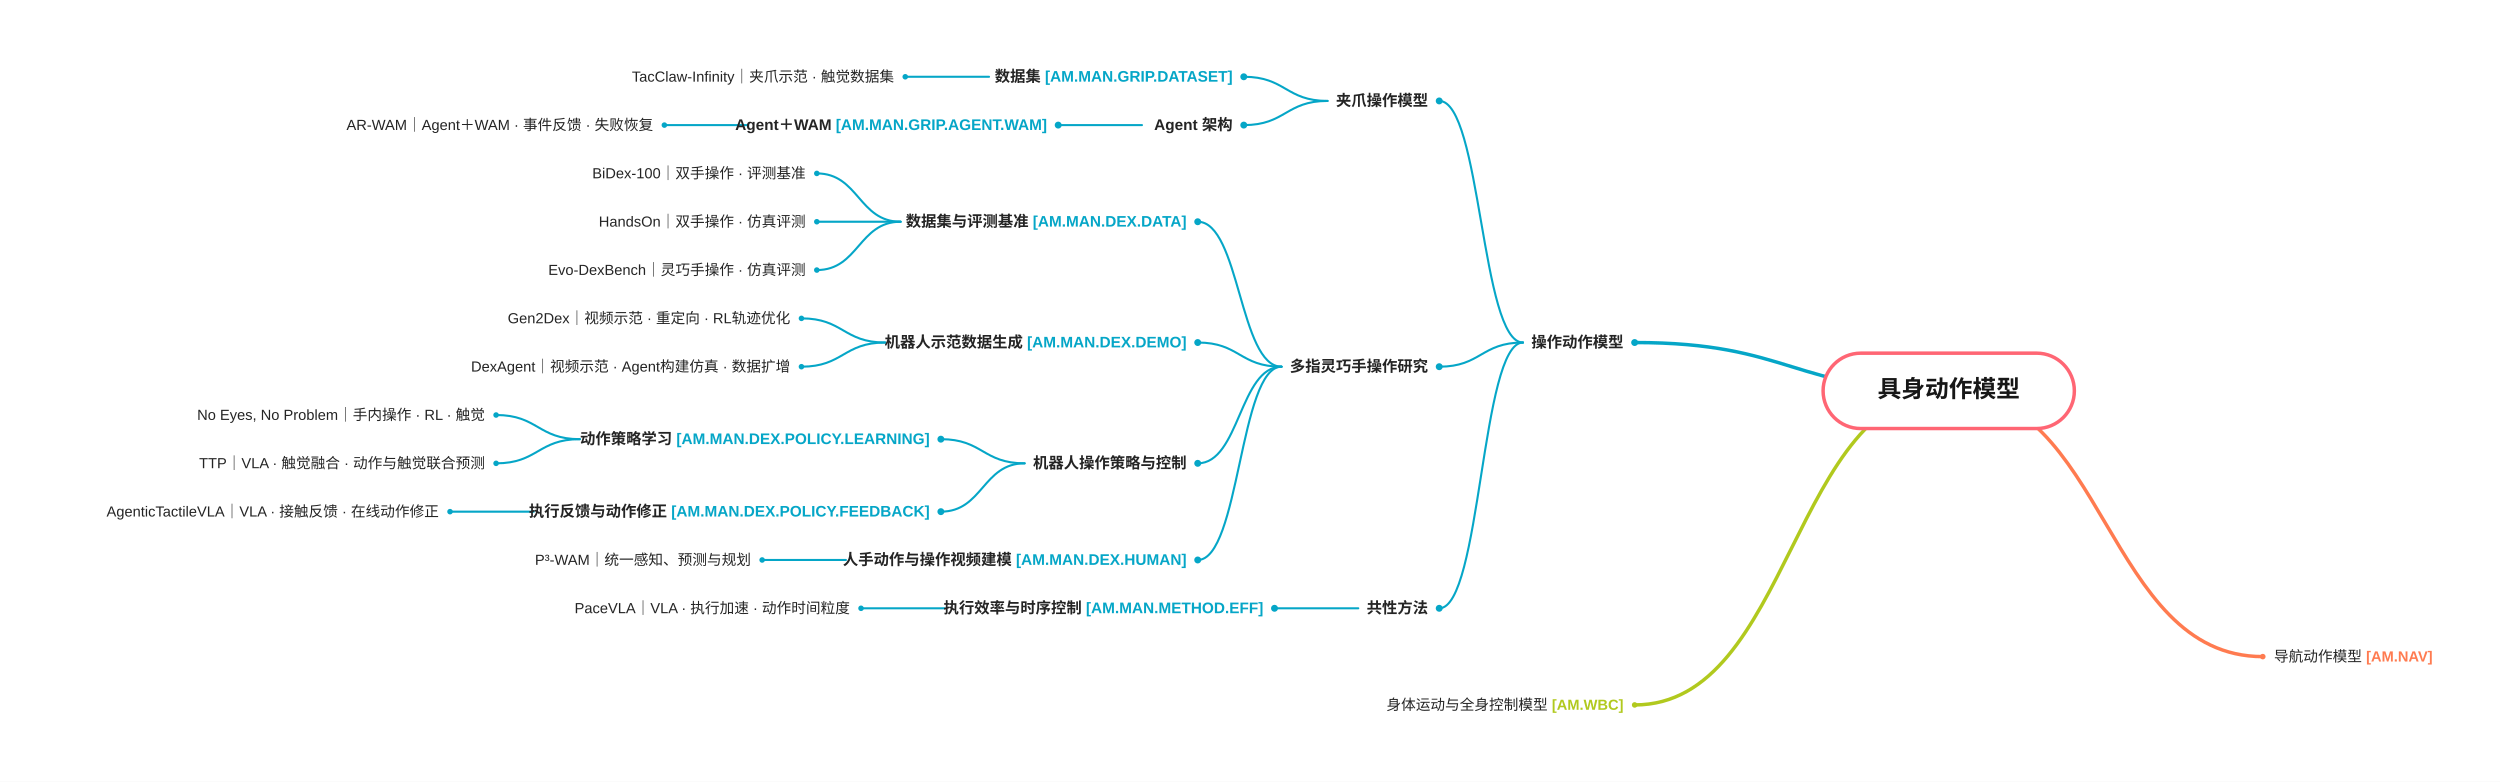
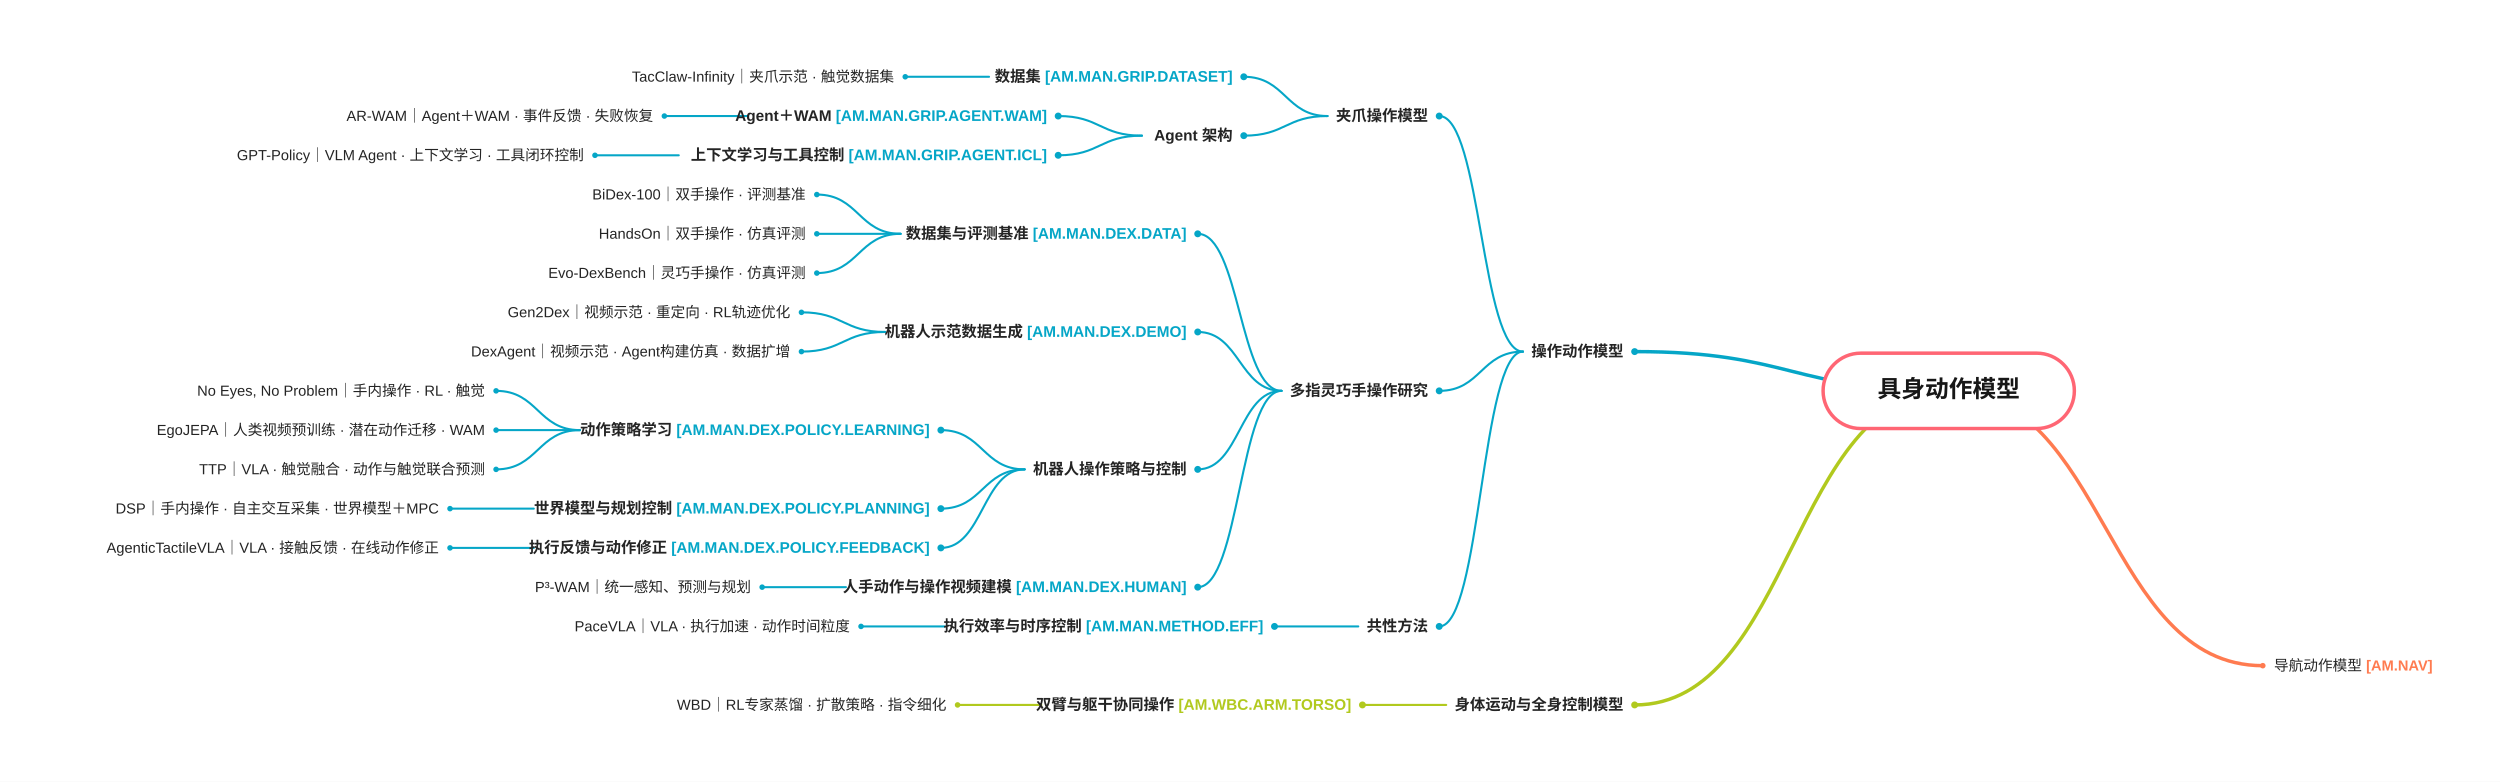
<svg xmlns="http://www.w3.org/2000/svg" viewBox="-992.04 0 3581.88 1120.0" role="img" aria-labelledby="title desc">
  <rect x="-992.04" width="3581.88" height="1120.0" fill="#ffffff" />
  <g fill="none" stroke-linecap="round" stroke-linejoin="round">
-     <path d="M 1800 560.0 C 1575.0 560.0, 1575.0 490.769, 1350 490.769" stroke="#05a6c7" stroke-width="5" />
-     <path d="M 1190 490.769 C 1130.0 490.769, 1130.0 144.615, 1070 144.615" stroke="#05a6c7" stroke-width="3" />
-     <path d="M 910 144.615 C 850.0 144.615, 850.0 110.0, 790 110.0" stroke="#05a6c7" stroke-width="3" />
+     <path d="M 1800 560.0 C 1575.0 560.0, 1575.0 503.75, 1350 503.75" stroke="#05a6c7" stroke-width="5" />
+     <path d="M 1190 503.75 C 1130.0 503.75, 1130.0 166.25, 1070 166.25" stroke="#05a6c7" stroke-width="3" />
+     <path d="M 910 166.25 C 850.0 166.25, 850.0 110.0, 790 110.0" stroke="#05a6c7" stroke-width="3" />
    <path d="M 424.96 110.0 C 364.96 110.0, 364.96 110.0, 304.96 110.0" stroke="#05a6c7" stroke-width="3" />
-     <path d="M 910 144.615 C 850.0 144.615, 850.0 179.231, 790 179.231" stroke="#05a6c7" stroke-width="3" />
-     <path d="M 644.08 179.231 C 584.08 179.231, 584.08 179.231, 524.08 179.231" stroke="#05a6c7" stroke-width="3" />
-     <path d="M 79.84 179.231 C 19.84 179.231, 19.84 179.231, -40.16 179.231" stroke="#05a6c7" stroke-width="3" />
-     <path d="M 1190 490.769 C 1130.0 490.769, 1130.0 525.385, 1070 525.385" stroke="#05a6c7" stroke-width="3" />
-     <path d="M 844 525.385 C 784.0 525.385, 784.0 317.692, 724 317.692" stroke="#05a6c7" stroke-width="3" />
-     <path d="M 298.24 317.692 C 238.24 317.692, 238.24 248.462, 178.24 248.462" stroke="#05a6c7" stroke-width="3" />
-     <path d="M 298.24 317.692 C 238.24 317.692, 238.24 317.692, 178.24 317.692" stroke="#05a6c7" stroke-width="3" />
-     <path d="M 298.24 317.692 C 238.24 317.692, 238.24 386.923, 178.24 386.923" stroke="#05a6c7" stroke-width="3" />
-     <path d="M 844 525.385 C 784.0 525.385, 784.0 490.769, 724 490.769" stroke="#05a6c7" stroke-width="3" />
-     <path d="M 276.24 490.769 C 216.24 490.769, 216.24 456.154, 156.24 456.154" stroke="#05a6c7" stroke-width="3" />
-     <path d="M 276.24 490.769 C 216.24 490.769, 216.24 525.385, 156.24 525.385" stroke="#05a6c7" stroke-width="3" />
-     <path d="M 844 525.385 C 784.0 525.385, 784.0 663.846, 724 663.846" stroke="#05a6c7" stroke-width="3" />
-     <path d="M 476 663.846 C 416.0 663.846, 416.0 629.231, 356 629.231" stroke="#05a6c7" stroke-width="3" />
-     <path d="M -161.28 629.231 C -221.28 629.231, -221.28 594.615, -281.28 594.615" stroke="#05a6c7" stroke-width="3" />
-     <path d="M -161.28 629.231 C -221.28 629.231, -221.28 663.846, -281.28 663.846" stroke="#05a6c7" stroke-width="3" />
-     <path d="M 476 663.846 C 416.0 663.846, 416.0 733.077, 356 733.077" stroke="#05a6c7" stroke-width="3" />
-     <path d="M -227.28 733.077 C -287.28 733.077, -287.28 733.077, -347.28 733.077" stroke="#05a6c7" stroke-width="3" />
-     <path d="M 844 525.385 C 784.0 525.385, 784.0 802.308, 724 802.308" stroke="#05a6c7" stroke-width="3" />
-     <path d="M 219.92 802.308 C 159.92 802.308, 159.92 802.308, 99.92 802.308" stroke="#05a6c7" stroke-width="3" />
-     <path d="M 1190 490.769 C 1130.0 490.769, 1130.0 871.538, 1070 871.538" stroke="#05a6c7" stroke-width="3" />
-     <path d="M 954 871.538 C 894.0 871.538, 894.0 871.538, 834 871.538" stroke="#05a6c7" stroke-width="3" />
-     <path d="M 361.6 871.538 C 301.6 871.538, 301.6 871.538, 241.6 871.538" stroke="#05a6c7" stroke-width="3" />
-     <path d="M 1800 560.0 C 2025.0 560.0, 2025.0 940.769, 2250 940.769" stroke="#ff7b50" stroke-width="5" />
+     <path d="M 910 166.25 C 850.0 166.25, 850.0 194.375, 790 194.375" stroke="#05a6c7" stroke-width="3" />
+     <path d="M 644.08 194.375 C 584.08 194.375, 584.08 166.25, 524.08 166.25" stroke="#05a6c7" stroke-width="3" />
+     <path d="M 79.84 166.25 C 19.84 166.25, 19.84 166.25, -40.16 166.25" stroke="#05a6c7" stroke-width="3" />
+     <path d="M 644.08 194.375 C 584.08 194.375, 584.08 222.5, 524.08 222.5" stroke="#05a6c7" stroke-width="3" />
+     <path d="M -19.6 222.5 C -79.6 222.5, -79.6 222.5, -139.6 222.5" stroke="#05a6c7" stroke-width="3" />
+     <path d="M 1190 503.75 C 1130.0 503.75, 1130.0 560.0, 1070 560.0" stroke="#05a6c7" stroke-width="3" />
+     <path d="M 844 560.0 C 784.0 560.0, 784.0 335.0, 724 335.0" stroke="#05a6c7" stroke-width="3" />
+     <path d="M 298.24 335.0 C 238.24 335.0, 238.24 278.75, 178.24 278.75" stroke="#05a6c7" stroke-width="3" />
+     <path d="M 298.24 335.0 C 238.24 335.0, 238.24 335.0, 178.24 335.0" stroke="#05a6c7" stroke-width="3" />
+     <path d="M 298.24 335.0 C 238.24 335.0, 238.24 391.25, 178.24 391.25" stroke="#05a6c7" stroke-width="3" />
+     <path d="M 844 560.0 C 784.0 560.0, 784.0 475.625, 724 475.625" stroke="#05a6c7" stroke-width="3" />
+     <path d="M 276.24 475.625 C 216.24 475.625, 216.24 447.5, 156.24 447.5" stroke="#05a6c7" stroke-width="3" />
+     <path d="M 276.24 475.625 C 216.24 475.625, 216.24 503.75, 156.24 503.75" stroke="#05a6c7" stroke-width="3" />
+     <path d="M 844 560.0 C 784.0 560.0, 784.0 672.5, 724 672.5" stroke="#05a6c7" stroke-width="3" />
+     <path d="M 476 672.5 C 416.0 672.5, 416.0 616.25, 356 616.25" stroke="#05a6c7" stroke-width="3" />
+     <path d="M -161.28 616.25 C -221.28 616.25, -221.28 560.0, -281.28 560.0" stroke="#05a6c7" stroke-width="3" />
+     <path d="M -161.28 616.25 C -221.28 616.25, -221.28 616.25, -281.28 616.25" stroke="#05a6c7" stroke-width="3" />
+     <path d="M -161.28 616.25 C -221.28 616.25, -221.28 672.5, -281.28 672.5" stroke="#05a6c7" stroke-width="3" />
+     <path d="M 476 672.5 C 416.0 672.5, 416.0 728.75, 356 728.75" stroke="#05a6c7" stroke-width="3" />
+     <path d="M -227.28 728.75 C -287.28 728.75, -287.28 728.75, -347.28 728.75" stroke="#05a6c7" stroke-width="3" />
+     <path d="M 476 672.5 C 416.0 672.5, 416.0 785.0, 356 785.0" stroke="#05a6c7" stroke-width="3" />
+     <path d="M -227.28 785.0 C -287.28 785.0, -287.28 785.0, -347.28 785.0" stroke="#05a6c7" stroke-width="3" />
+     <path d="M 844 560.0 C 784.0 560.0, 784.0 841.25, 724 841.25" stroke="#05a6c7" stroke-width="3" />
+     <path d="M 219.92 841.25 C 159.92 841.25, 159.92 841.25, 99.92 841.25" stroke="#05a6c7" stroke-width="3" />
+     <path d="M 1190 503.75 C 1130.0 503.75, 1130.0 897.5, 1070 897.5" stroke="#05a6c7" stroke-width="3" />
+     <path d="M 954 897.5 C 894.0 897.5, 894.0 897.5, 834 897.5" stroke="#05a6c7" stroke-width="3" />
+     <path d="M 361.6 897.5 C 301.6 897.5, 301.6 897.5, 241.6 897.5" stroke="#05a6c7" stroke-width="3" />
+     <path d="M 1800 560.0 C 2025.0 560.0, 2025.0 953.75, 2250 953.75" stroke="#ff7b50" stroke-width="5" />
    <path d="M 1800 560.0 C 1575.0 560.0, 1575.0 1010.0, 1350 1010.0" stroke="#b1c91e" stroke-width="5" />
+     <path d="M 1080 1010.0 C 1020.0 1010.0, 1020.0 1010.0, 960 1010.0" stroke="#b1c91e" stroke-width="3" />
+     <path d="M 499.92 1010.0 C 439.92 1010.0, 439.92 1010.0, 379.92 1010.0" stroke="#b1c91e" stroke-width="3" />
  </g>
-   <circle cx="1350" cy="490.769" r="5" fill="#05a6c7" />
-   <text x="1334" y="497.769" text-anchor="end" font-family="Arial, Noto Sans CJK SC, sans-serif" font-size="22" font-weight="650" fill="#242424">操作动作模型</text>
-   <circle cx="1070" cy="144.615" r="5" fill="#05a6c7" />
-   <text x="1054" y="151.615" text-anchor="end" font-family="Arial, Noto Sans CJK SC, sans-serif" font-size="22" font-weight="650" fill="#242424">夹爪操作模型</text>
+   <circle cx="1350" cy="503.75" r="5" fill="#05a6c7" />
+   <text x="1334" y="510.75" text-anchor="end" font-family="Arial, Noto Sans CJK SC, sans-serif" font-size="22" font-weight="650" fill="#242424">操作动作模型</text>
+   <circle cx="1070" cy="166.25" r="5" fill="#05a6c7" />
+   <text x="1054" y="173.25" text-anchor="end" font-family="Arial, Noto Sans CJK SC, sans-serif" font-size="22" font-weight="650" fill="#242424">夹爪操作模型</text>
  <circle cx="790" cy="110.0" r="5" fill="#05a6c7" />
  <text x="774" y="117.0" text-anchor="end" font-family="Arial, Noto Sans CJK SC, sans-serif" font-size="22" font-weight="650" fill="#242424">数据集<tspan dx="6" fill="#05a6c7" font-weight="650">[AM.MAN.GRIP.DATASET]</tspan>
  </text>
  <circle cx="304.96" cy="110.0" r="4" fill="#05a6c7" />
  <text x="288.96" y="117.0" text-anchor="end" font-family="Arial, Noto Sans CJK SC, sans-serif" font-size="21" font-weight="500" fill="#242424">TacClaw-Infinity｜夹爪示范 · 触觉数据集</text>
-   <circle cx="790" cy="179.231" r="5" fill="#05a6c7" />
-   <text x="774" y="186.231" text-anchor="end" font-family="Arial, Noto Sans CJK SC, sans-serif" font-size="22" font-weight="650" fill="#242424">Agent 架构</text>
-   <circle cx="524.08" cy="179.231" r="5" fill="#05a6c7" />
-   <text x="508.08" y="186.231" text-anchor="end" font-family="Arial, Noto Sans CJK SC, sans-serif" font-size="22" font-weight="650" fill="#242424">Agent＋WAM<tspan dx="6" fill="#05a6c7" font-weight="650">[AM.MAN.GRIP.AGENT.WAM]</tspan>
+   <circle cx="790" cy="194.375" r="5" fill="#05a6c7" />
+   <text x="774" y="201.375" text-anchor="end" font-family="Arial, Noto Sans CJK SC, sans-serif" font-size="22" font-weight="650" fill="#242424">Agent 架构</text>
+   <circle cx="524.08" cy="166.25" r="5" fill="#05a6c7" />
+   <text x="508.08" y="173.25" text-anchor="end" font-family="Arial, Noto Sans CJK SC, sans-serif" font-size="22" font-weight="650" fill="#242424">Agent＋WAM<tspan dx="6" fill="#05a6c7" font-weight="650">[AM.MAN.GRIP.AGENT.WAM]</tspan>
  </text>
-   <circle cx="-40.16" cy="179.231" r="4" fill="#05a6c7" />
-   <text x="-56.16" y="186.231" text-anchor="end" font-family="Arial, Noto Sans CJK SC, sans-serif" font-size="21" font-weight="500" fill="#242424">AR-WAM｜Agent＋WAM · 事件反馈 · 失败恢复</text>
-   <circle cx="1070" cy="525.385" r="5" fill="#05a6c7" />
-   <text x="1054" y="532.385" text-anchor="end" font-family="Arial, Noto Sans CJK SC, sans-serif" font-size="22" font-weight="650" fill="#242424">多指灵巧手操作研究</text>
-   <circle cx="724" cy="317.692" r="5" fill="#05a6c7" />
-   <text x="708" y="324.692" text-anchor="end" font-family="Arial, Noto Sans CJK SC, sans-serif" font-size="22" font-weight="650" fill="#242424">数据集与评测基准<tspan dx="6" fill="#05a6c7" font-weight="650">[AM.MAN.DEX.DATA]</tspan>
+   <circle cx="-40.16" cy="166.25" r="4" fill="#05a6c7" />
+   <text x="-56.16" y="173.25" text-anchor="end" font-family="Arial, Noto Sans CJK SC, sans-serif" font-size="21" font-weight="500" fill="#242424">AR-WAM｜Agent＋WAM · 事件反馈 · 失败恢复</text>
+   <circle cx="524.08" cy="222.5" r="5" fill="#05a6c7" />
+   <text x="508.08" y="229.5" text-anchor="end" font-family="Arial, Noto Sans CJK SC, sans-serif" font-size="22" font-weight="650" fill="#242424">上下文学习与工具控制<tspan dx="6" fill="#05a6c7" font-weight="650">[AM.MAN.GRIP.AGENT.ICL]</tspan>
  </text>
-   <circle cx="178.24" cy="248.462" r="4" fill="#05a6c7" />
-   <text x="162.24" y="255.462" text-anchor="end" font-family="Arial, Noto Sans CJK SC, sans-serif" font-size="21" font-weight="500" fill="#242424">BiDex-100｜双手操作 · 评测基准</text>
-   <circle cx="178.24" cy="317.692" r="4" fill="#05a6c7" />
-   <text x="162.24" y="324.692" text-anchor="end" font-family="Arial, Noto Sans CJK SC, sans-serif" font-size="21" font-weight="500" fill="#242424">HandsOn｜双手操作 · 仿真评测</text>
-   <circle cx="178.24" cy="386.923" r="4" fill="#05a6c7" />
-   <text x="162.24" y="393.923" text-anchor="end" font-family="Arial, Noto Sans CJK SC, sans-serif" font-size="21" font-weight="500" fill="#242424">Evo-DexBench｜灵巧手操作 · 仿真评测</text>
-   <circle cx="724" cy="490.769" r="5" fill="#05a6c7" />
-   <text x="708" y="497.769" text-anchor="end" font-family="Arial, Noto Sans CJK SC, sans-serif" font-size="22" font-weight="650" fill="#242424">机器人示范数据生成<tspan dx="6" fill="#05a6c7" font-weight="650">[AM.MAN.DEX.DEMO]</tspan>
+   <circle cx="-139.6" cy="222.5" r="4" fill="#05a6c7" />
+   <text x="-155.6" y="229.5" text-anchor="end" font-family="Arial, Noto Sans CJK SC, sans-serif" font-size="21" font-weight="500" fill="#242424">GPT-Policy｜VLM Agent · 上下文学习 · 工具闭环控制</text>
+   <circle cx="1070" cy="560.0" r="5" fill="#05a6c7" />
+   <text x="1054" y="567.0" text-anchor="end" font-family="Arial, Noto Sans CJK SC, sans-serif" font-size="22" font-weight="650" fill="#242424">多指灵巧手操作研究</text>
+   <circle cx="724" cy="335.0" r="5" fill="#05a6c7" />
+   <text x="708" y="342.0" text-anchor="end" font-family="Arial, Noto Sans CJK SC, sans-serif" font-size="22" font-weight="650" fill="#242424">数据集与评测基准<tspan dx="6" fill="#05a6c7" font-weight="650">[AM.MAN.DEX.DATA]</tspan>
  </text>
-   <circle cx="156.24" cy="456.154" r="4" fill="#05a6c7" />
-   <text x="140.24" y="463.154" text-anchor="end" font-family="Arial, Noto Sans CJK SC, sans-serif" font-size="21" font-weight="500" fill="#242424">Gen2Dex｜视频示范 · 重定向 · RL轨迹优化</text>
-   <circle cx="156.24" cy="525.385" r="4" fill="#05a6c7" />
-   <text x="140.24" y="532.385" text-anchor="end" font-family="Arial, Noto Sans CJK SC, sans-serif" font-size="21" font-weight="500" fill="#242424">DexAgent｜视频示范 · Agent构建仿真 · 数据扩增</text>
-   <circle cx="724" cy="663.846" r="5" fill="#05a6c7" />
-   <text x="708" y="670.846" text-anchor="end" font-family="Arial, Noto Sans CJK SC, sans-serif" font-size="22" font-weight="650" fill="#242424">机器人操作策略与控制</text>
-   <circle cx="356" cy="629.231" r="5" fill="#05a6c7" />
-   <text x="340" y="636.231" text-anchor="end" font-family="Arial, Noto Sans CJK SC, sans-serif" font-size="22" font-weight="650" fill="#242424">动作策略学习<tspan dx="6" fill="#05a6c7" font-weight="650">[AM.MAN.DEX.POLICY.LEARNING]</tspan>
+   <circle cx="178.24" cy="278.75" r="4" fill="#05a6c7" />
+   <text x="162.24" y="285.75" text-anchor="end" font-family="Arial, Noto Sans CJK SC, sans-serif" font-size="21" font-weight="500" fill="#242424">BiDex-100｜双手操作 · 评测基准</text>
+   <circle cx="178.24" cy="335.0" r="4" fill="#05a6c7" />
+   <text x="162.24" y="342.0" text-anchor="end" font-family="Arial, Noto Sans CJK SC, sans-serif" font-size="21" font-weight="500" fill="#242424">HandsOn｜双手操作 · 仿真评测</text>
+   <circle cx="178.24" cy="391.25" r="4" fill="#05a6c7" />
+   <text x="162.24" y="398.25" text-anchor="end" font-family="Arial, Noto Sans CJK SC, sans-serif" font-size="21" font-weight="500" fill="#242424">Evo-DexBench｜灵巧手操作 · 仿真评测</text>
+   <circle cx="724" cy="475.625" r="5" fill="#05a6c7" />
+   <text x="708" y="482.625" text-anchor="end" font-family="Arial, Noto Sans CJK SC, sans-serif" font-size="22" font-weight="650" fill="#242424">机器人示范数据生成<tspan dx="6" fill="#05a6c7" font-weight="650">[AM.MAN.DEX.DEMO]</tspan>
  </text>
-   <circle cx="-281.28" cy="594.615" r="4" fill="#05a6c7" />
-   <text x="-297.28" y="601.615" text-anchor="end" font-family="Arial, Noto Sans CJK SC, sans-serif" font-size="21" font-weight="500" fill="#242424">No Eyes, No Problem｜手内操作 · RL · 触觉</text>
-   <circle cx="-281.28" cy="663.846" r="4" fill="#05a6c7" />
-   <text x="-297.28" y="670.846" text-anchor="end" font-family="Arial, Noto Sans CJK SC, sans-serif" font-size="21" font-weight="500" fill="#242424">TTP｜VLA · 触觉融合 · 动作与触觉联合预测</text>
-   <circle cx="356" cy="733.077" r="5" fill="#05a6c7" />
-   <text x="340" y="740.077" text-anchor="end" font-family="Arial, Noto Sans CJK SC, sans-serif" font-size="22" font-weight="650" fill="#242424">执行反馈与动作修正<tspan dx="6" fill="#05a6c7" font-weight="650">[AM.MAN.DEX.POLICY.FEEDBACK]</tspan>
+   <circle cx="156.24" cy="447.5" r="4" fill="#05a6c7" />
+   <text x="140.24" y="454.5" text-anchor="end" font-family="Arial, Noto Sans CJK SC, sans-serif" font-size="21" font-weight="500" fill="#242424">Gen2Dex｜视频示范 · 重定向 · RL轨迹优化</text>
+   <circle cx="156.24" cy="503.75" r="4" fill="#05a6c7" />
+   <text x="140.24" y="510.75" text-anchor="end" font-family="Arial, Noto Sans CJK SC, sans-serif" font-size="21" font-weight="500" fill="#242424">DexAgent｜视频示范 · Agent构建仿真 · 数据扩增</text>
+   <circle cx="724" cy="672.5" r="5" fill="#05a6c7" />
+   <text x="708" y="679.5" text-anchor="end" font-family="Arial, Noto Sans CJK SC, sans-serif" font-size="22" font-weight="650" fill="#242424">机器人操作策略与控制</text>
+   <circle cx="356" cy="616.25" r="5" fill="#05a6c7" />
+   <text x="340" y="623.25" text-anchor="end" font-family="Arial, Noto Sans CJK SC, sans-serif" font-size="22" font-weight="650" fill="#242424">动作策略学习<tspan dx="6" fill="#05a6c7" font-weight="650">[AM.MAN.DEX.POLICY.LEARNING]</tspan>
  </text>
-   <circle cx="-347.28" cy="733.077" r="4" fill="#05a6c7" />
-   <text x="-363.28" y="740.077" text-anchor="end" font-family="Arial, Noto Sans CJK SC, sans-serif" font-size="21" font-weight="500" fill="#242424">AgenticTactileVLA｜VLA · 接触反馈 · 在线动作修正</text>
-   <circle cx="724" cy="802.308" r="5" fill="#05a6c7" />
-   <text x="708" y="809.308" text-anchor="end" font-family="Arial, Noto Sans CJK SC, sans-serif" font-size="22" font-weight="650" fill="#242424">人手动作与操作视频建模<tspan dx="6" fill="#05a6c7" font-weight="650">[AM.MAN.DEX.HUMAN]</tspan>
+   <circle cx="-281.28" cy="560.0" r="4" fill="#05a6c7" />
+   <text x="-297.28" y="567.0" text-anchor="end" font-family="Arial, Noto Sans CJK SC, sans-serif" font-size="21" font-weight="500" fill="#242424">No Eyes, No Problem｜手内操作 · RL · 触觉</text>
+   <circle cx="-281.28" cy="616.25" r="4" fill="#05a6c7" />
+   <text x="-297.28" y="623.25" text-anchor="end" font-family="Arial, Noto Sans CJK SC, sans-serif" font-size="21" font-weight="500" fill="#242424">EgoJEPA｜人类视频预训练 · 潜在动作迁移 · WAM</text>
+   <circle cx="-281.28" cy="672.5" r="4" fill="#05a6c7" />
+   <text x="-297.28" y="679.5" text-anchor="end" font-family="Arial, Noto Sans CJK SC, sans-serif" font-size="21" font-weight="500" fill="#242424">TTP｜VLA · 触觉融合 · 动作与触觉联合预测</text>
+   <circle cx="356" cy="728.75" r="5" fill="#05a6c7" />
+   <text x="340" y="735.75" text-anchor="end" font-family="Arial, Noto Sans CJK SC, sans-serif" font-size="22" font-weight="650" fill="#242424">世界模型与规划控制<tspan dx="6" fill="#05a6c7" font-weight="650">[AM.MAN.DEX.POLICY.PLANNING]</tspan>
  </text>
-   <circle cx="99.92" cy="802.308" r="4" fill="#05a6c7" />
-   <text x="83.92" y="809.308" text-anchor="end" font-family="Arial, Noto Sans CJK SC, sans-serif" font-size="21" font-weight="500" fill="#242424">P³-WAM｜统一感知、预测与规划</text>
-   <circle cx="1070" cy="871.538" r="5" fill="#05a6c7" />
-   <text x="1054" y="878.538" text-anchor="end" font-family="Arial, Noto Sans CJK SC, sans-serif" font-size="22" font-weight="650" fill="#242424">共性方法</text>
-   <circle cx="834" cy="871.538" r="5" fill="#05a6c7" />
-   <text x="818" y="878.538" text-anchor="end" font-family="Arial, Noto Sans CJK SC, sans-serif" font-size="22" font-weight="650" fill="#242424">执行效率与时序控制<tspan dx="6" fill="#05a6c7" font-weight="650">[AM.MAN.METHOD.EFF]</tspan>
+   <circle cx="-347.28" cy="728.75" r="4" fill="#05a6c7" />
+   <text x="-363.28" y="735.75" text-anchor="end" font-family="Arial, Noto Sans CJK SC, sans-serif" font-size="21" font-weight="500" fill="#242424">DSP｜手内操作 · 自主交互采集 · 世界模型＋MPC</text>
+   <circle cx="356" cy="785.0" r="5" fill="#05a6c7" />
+   <text x="340" y="792.0" text-anchor="end" font-family="Arial, Noto Sans CJK SC, sans-serif" font-size="22" font-weight="650" fill="#242424">执行反馈与动作修正<tspan dx="6" fill="#05a6c7" font-weight="650">[AM.MAN.DEX.POLICY.FEEDBACK]</tspan>
  </text>
-   <circle cx="241.6" cy="871.538" r="4" fill="#05a6c7" />
-   <text x="225.6" y="878.538" text-anchor="end" font-family="Arial, Noto Sans CJK SC, sans-serif" font-size="21" font-weight="500" fill="#242424">PaceVLA｜VLA · 执行加速 · 动作时间粒度</text>
-   <circle cx="2250" cy="940.769" r="4" fill="#ff7b50" />
-   <text x="2266" y="947.769" text-anchor="start" font-family="Arial, Noto Sans CJK SC, sans-serif" font-size="21" font-weight="500" fill="#242424">导航动作模型<tspan dx="6" fill="#ff7b50" font-weight="650">[AM.NAV]</tspan>
+   <circle cx="-347.28" cy="785.0" r="4" fill="#05a6c7" />
+   <text x="-363.28" y="792.0" text-anchor="end" font-family="Arial, Noto Sans CJK SC, sans-serif" font-size="21" font-weight="500" fill="#242424">AgenticTactileVLA｜VLA · 接触反馈 · 在线动作修正</text>
+   <circle cx="724" cy="841.25" r="5" fill="#05a6c7" />
+   <text x="708" y="848.25" text-anchor="end" font-family="Arial, Noto Sans CJK SC, sans-serif" font-size="22" font-weight="650" fill="#242424">人手动作与操作视频建模<tspan dx="6" fill="#05a6c7" font-weight="650">[AM.MAN.DEX.HUMAN]</tspan>
  </text>
-   <circle cx="1350" cy="1010.0" r="4" fill="#b1c91e" />
-   <text x="1334" y="1017.0" text-anchor="end" font-family="Arial, Noto Sans CJK SC, sans-serif" font-size="21" font-weight="500" fill="#242424">身体运动与全身控制模型<tspan dx="6" fill="#b1c91e" font-weight="650">[AM.WBC]</tspan>
+   <circle cx="99.92" cy="841.25" r="4" fill="#05a6c7" />
+   <text x="83.92" y="848.25" text-anchor="end" font-family="Arial, Noto Sans CJK SC, sans-serif" font-size="21" font-weight="500" fill="#242424">P³-WAM｜统一感知、预测与规划</text>
+   <circle cx="1070" cy="897.5" r="5" fill="#05a6c7" />
+   <text x="1054" y="904.5" text-anchor="end" font-family="Arial, Noto Sans CJK SC, sans-serif" font-size="22" font-weight="650" fill="#242424">共性方法</text>
+   <circle cx="834" cy="897.5" r="5" fill="#05a6c7" />
+   <text x="818" y="904.5" text-anchor="end" font-family="Arial, Noto Sans CJK SC, sans-serif" font-size="22" font-weight="650" fill="#242424">执行效率与时序控制<tspan dx="6" fill="#05a6c7" font-weight="650">[AM.MAN.METHOD.EFF]</tspan>
  </text>
+   <circle cx="241.6" cy="897.5" r="4" fill="#05a6c7" />
+   <text x="225.6" y="904.5" text-anchor="end" font-family="Arial, Noto Sans CJK SC, sans-serif" font-size="21" font-weight="500" fill="#242424">PaceVLA｜VLA · 执行加速 · 动作时间粒度</text>
+   <circle cx="2250" cy="953.75" r="4" fill="#ff7b50" />
+   <text x="2266" y="960.75" text-anchor="start" font-family="Arial, Noto Sans CJK SC, sans-serif" font-size="21" font-weight="500" fill="#242424">导航动作模型<tspan dx="6" fill="#ff7b50" font-weight="650">[AM.NAV]</tspan>
+   </text>
+   <circle cx="1350" cy="1010.0" r="5" fill="#b1c91e" />
+   <text x="1334" y="1017.0" text-anchor="end" font-family="Arial, Noto Sans CJK SC, sans-serif" font-size="22" font-weight="650" fill="#242424">身体运动与全身控制模型</text>
+   <circle cx="960" cy="1010.0" r="5" fill="#b1c91e" />
+   <text x="944" y="1017.0" text-anchor="end" font-family="Arial, Noto Sans CJK SC, sans-serif" font-size="22" font-weight="650" fill="#242424">双臂与躯干协同操作<tspan dx="6" fill="#b1c91e" font-weight="650">[AM.WBC.ARM.TORSO]</tspan>
+   </text>
+   <circle cx="379.92" cy="1010.0" r="4" fill="#b1c91e" />
+   <text x="363.92" y="1017.0" text-anchor="end" font-family="Arial, Noto Sans CJK SC, sans-serif" font-size="21" font-weight="500" fill="#242424">WBD｜RL专家蒸馏 · 扩散策略 · 指令细化</text>
  <rect x="1620.0" y="506.0" width="360" height="108" rx="54" fill="#ffffff" stroke="#ff6674" stroke-width="5" />
  <text x="1800" y="569.0" text-anchor="middle" font-family="Arial, Noto Sans CJK SC, sans-serif" font-size="34" font-weight="700" fill="#171717">具身动作模型</text>
</svg>
